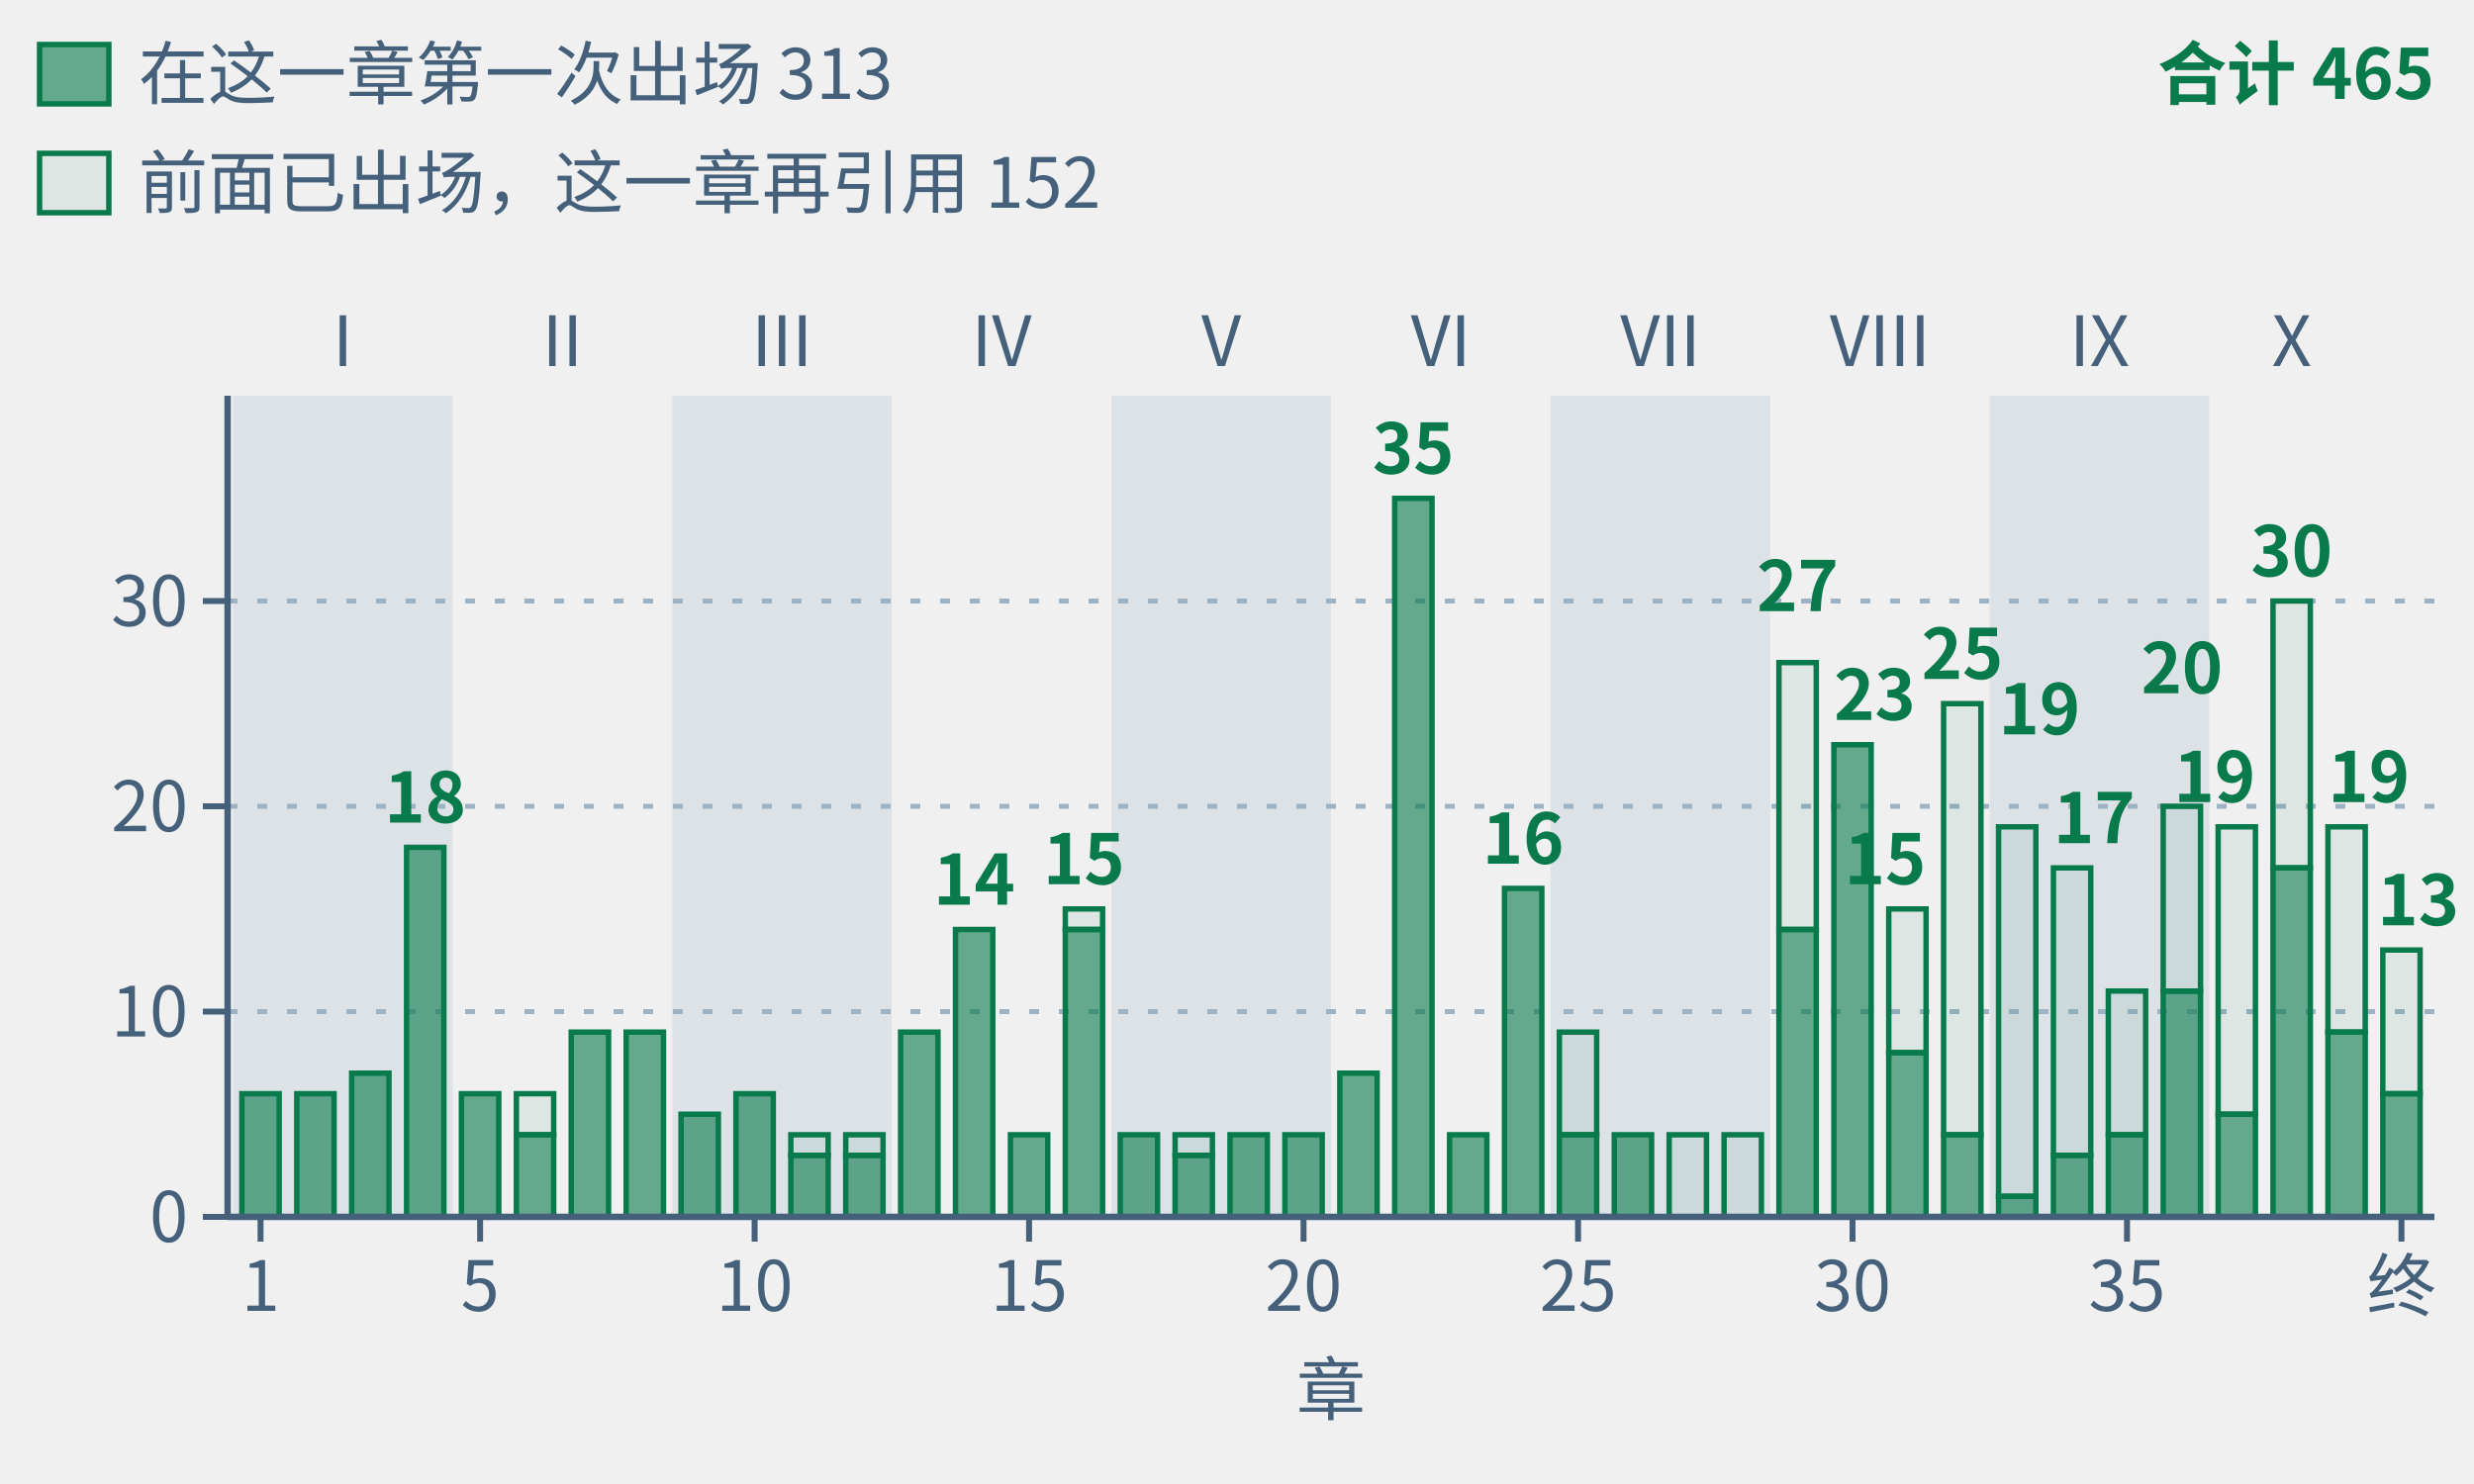
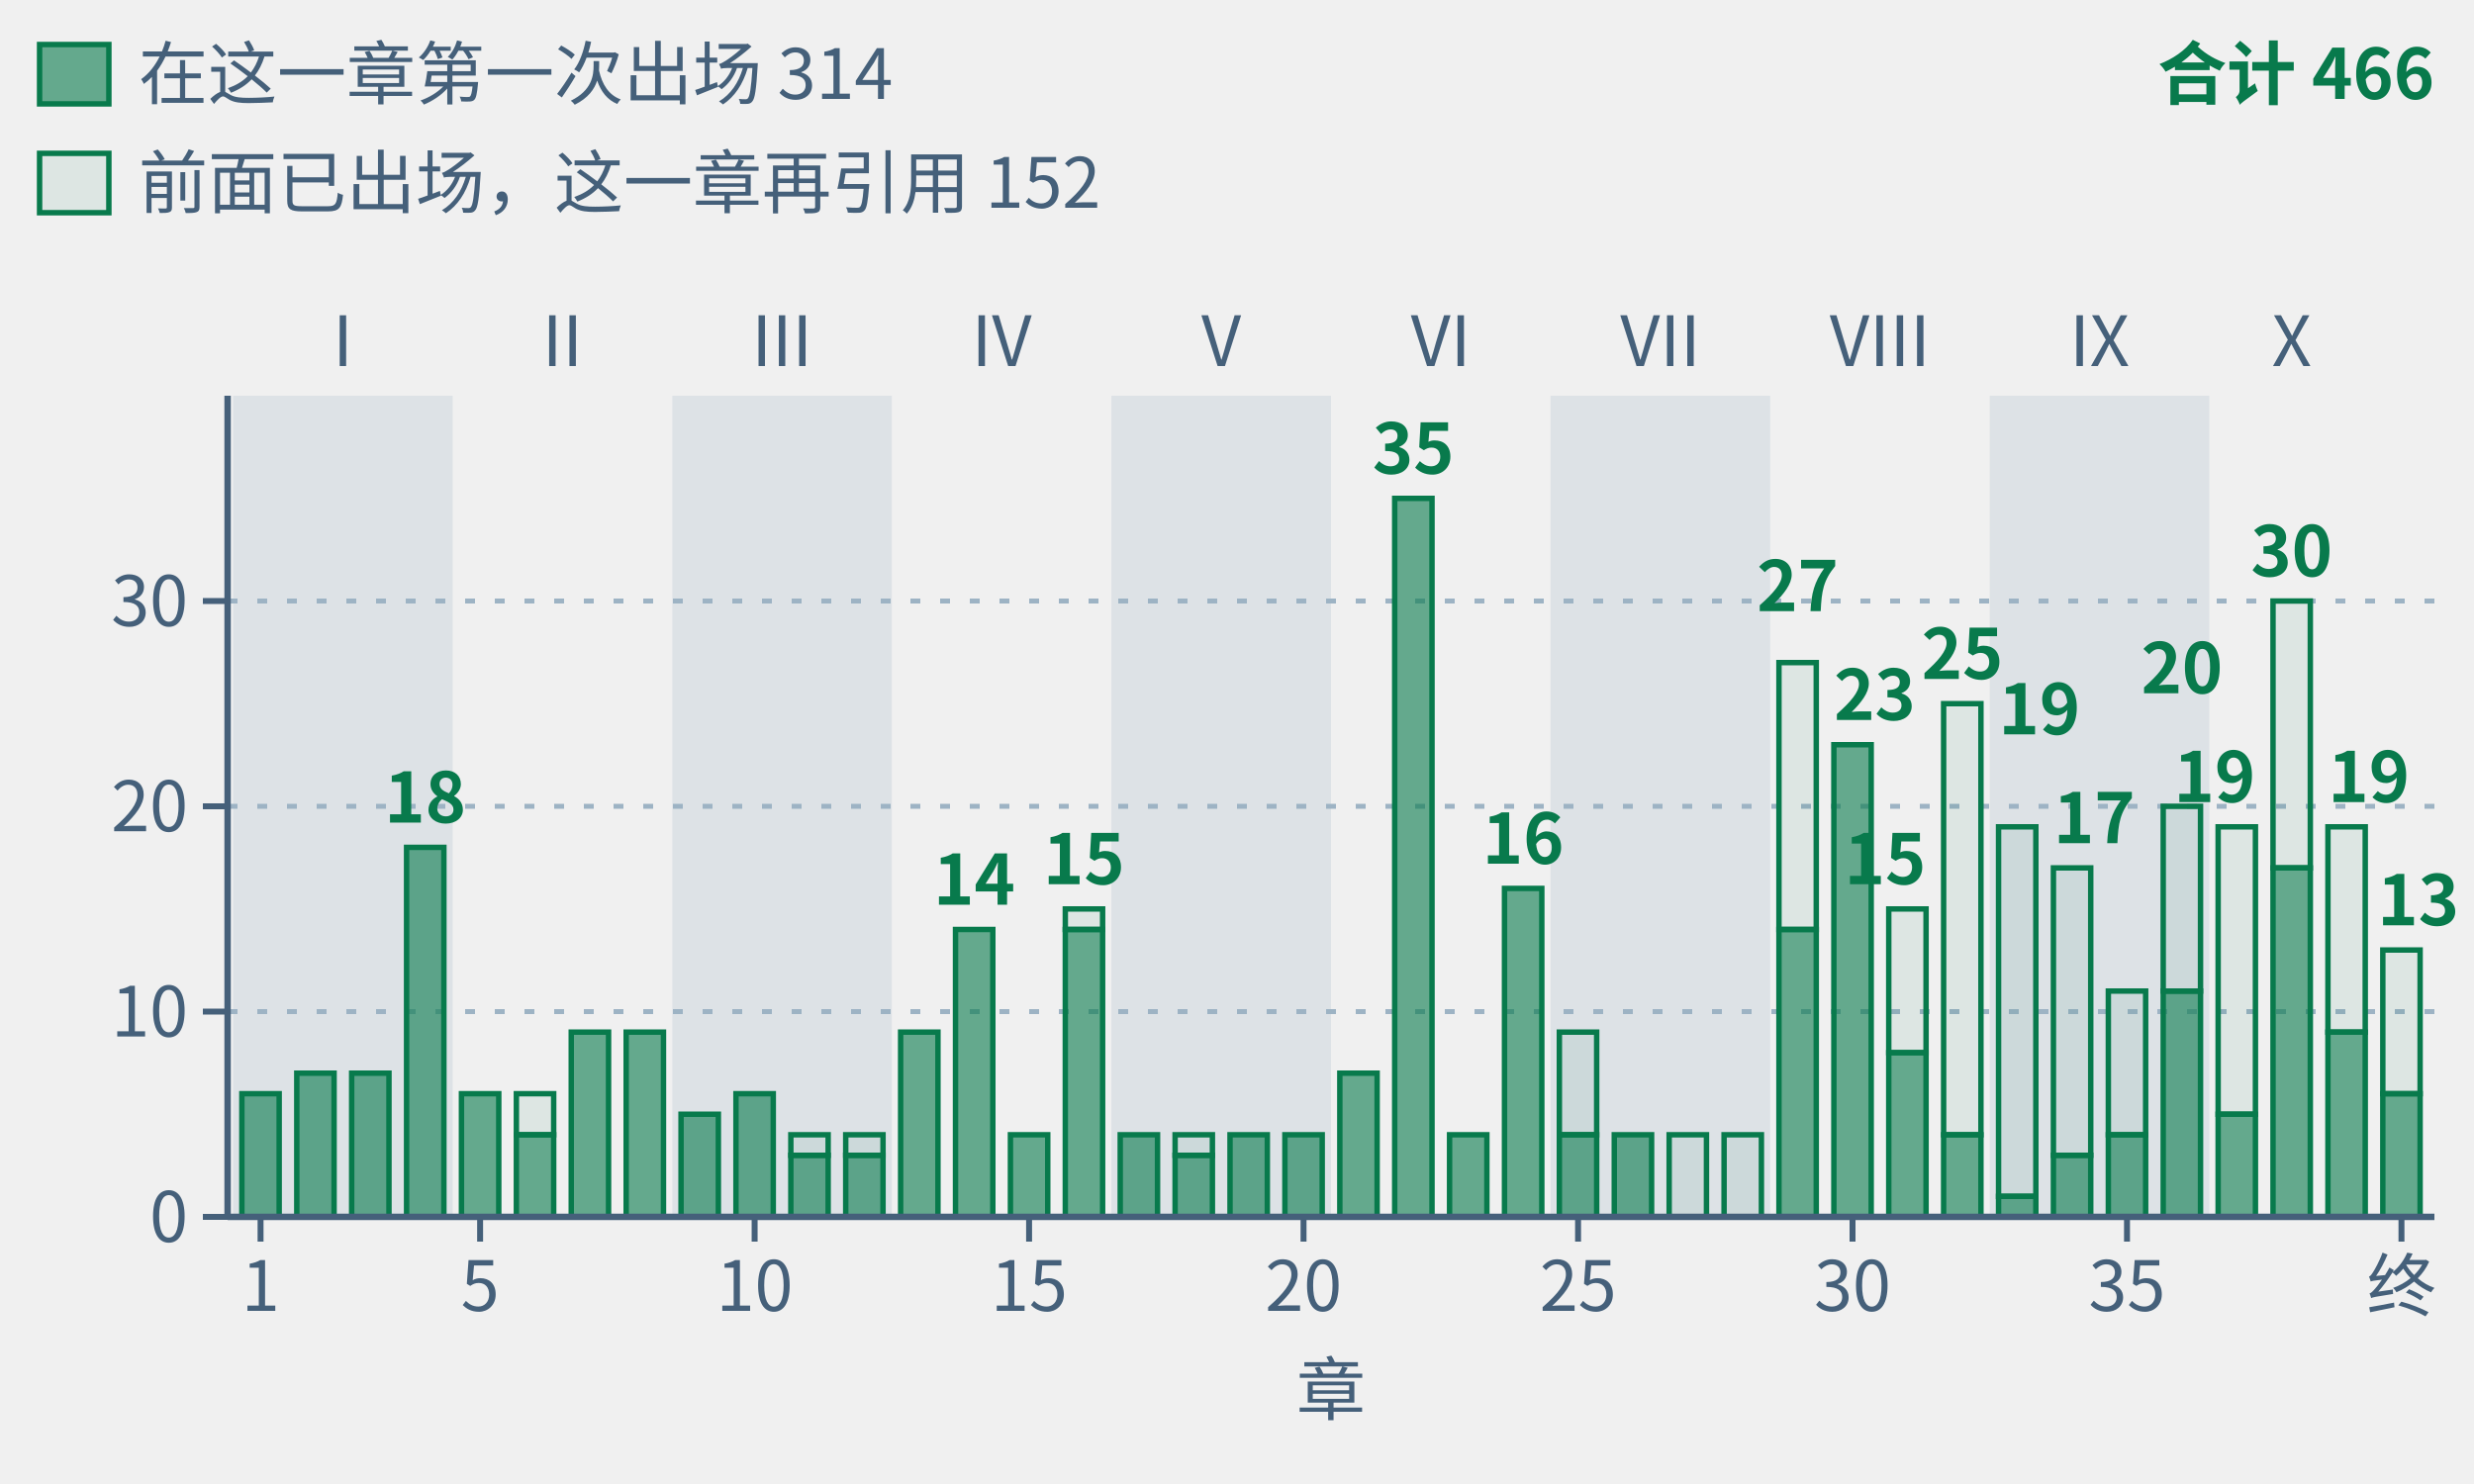
- <svg xmlns="http://www.w3.org/2000/svg" class="tr-fig" data-tr-fig="appc-theorems-by-chapter" data-lang="zh" viewBox="0 0 500 300" width="500" height="300" font-family="'Noto Sans SC', 'Noto Sans CJK SC', 'Source Sans 3', 'PingFang SC', 'Microsoft YaHei', system-ui, sans-serif" role="img" aria-label="按阅读顺序排列的 40 根绿色柱子，按部分组；各柱数该主章环境头引用的唯一冻结定理，子页面并入主章。合计 465 次，实心下段为本章首次出现的 313 条，空心上段为此前出现过的 152 条。跨主章复用重复计数。">
+ <svg xmlns="http://www.w3.org/2000/svg" class="tr-fig" data-tr-fig="appc-theorems-by-chapter" data-lang="zh" viewBox="0 0 500 300" width="500" height="300" font-family="'Noto Sans SC', 'Noto Sans CJK SC', 'Source Sans 3', 'PingFang SC', 'Microsoft YaHei', system-ui, sans-serif" role="img" aria-label="按阅读顺序排列的 40 根绿色柱子，按部分组；各柱数该主章环境头引用的唯一冻结定理，子页面并入主章。合计 466 次，实心下段为本章首次出现的 314 条，空心上段为此前出现过的 152 条。跨主章复用重复计数。">
  <style>.ts-ink{stroke:#0b1622}.tf-ink{fill:#0b1622}.ts-dim{stroke:#45607a}.tf-dim{fill:#45607a}.ts-faint{stroke:#9db3c4}.tf-faint{fill:#9db3c4}.ts-edge{stroke:#b9d0dd}.tf-edge{fill:#b9d0dd}.ts-hot{stroke:#5f9bb5}.tf-hot{fill:#5f9bb5}.ts-bg{stroke:#ffffff}.tf-bg{fill:#ffffff}.ts-panel{stroke:#eef5f9}.tf-panel{fill:#eef5f9}.ts-sheet{stroke:#f7fbfd}.tf-sheet{fill:#f7fbfd}.ts-cyan{stroke:#007c8a}.tf-cyan{fill:#007c8a}.ts-magenta{stroke:#b0128f}.tf-magenta{fill:#b0128f}.ts-amber{stroke:#946200}.tf-amber{fill:#946200}.ts-violet{stroke:#5a45c8}.tf-violet{fill:#5a45c8}.ts-ok{stroke:#087a4c}.tf-ok{fill:#087a4c}.ts-warn{stroke:#c21f3a}.tf-warn{fill:#c21f3a}.ts-blue{stroke:#1d5fd0}.tf-blue{fill:#1d5fd0}.ts-orange{stroke:#b85410}.tf-orange{fill:#b85410}.ts-sigma{stroke:#28405a}.tf-sigma{fill:#28405a}@media (prefers-color-scheme:dark){.ts-ink{stroke:#d4efff}.tf-ink{fill:#d4efff}.ts-dim{stroke:#6f8ea5}.tf-dim{fill:#6f8ea5}.ts-faint{stroke:#34506a}.tf-faint{fill:#34506a}.ts-edge{stroke:#143049}.tf-edge{fill:#143049}.ts-hot{stroke:#1f5d7c}.tf-hot{fill:#1f5d7c}.ts-bg{stroke:#03060c}.tf-bg{fill:#03060c}.ts-panel{stroke:#07101b}.tf-panel{fill:#07101b}.ts-sheet{stroke:#050c16}.tf-sheet{fill:#050c16}.ts-cyan{stroke:#19f0ff}.tf-cyan{fill:#19f0ff}.ts-magenta{stroke:#ff2fd0}.tf-magenta{fill:#ff2fd0}.ts-amber{stroke:#ffc83d}.tf-amber{fill:#ffc83d}.ts-violet{stroke:#9d8cff}.tf-violet{fill:#9d8cff}.ts-ok{stroke:#46ffb2}.tf-ok{fill:#46ffb2}.ts-warn{stroke:#ff5064}.tf-warn{fill:#ff5064}.ts-blue{stroke:#2a7bff}.tf-blue{fill:#2a7bff}.ts-orange{stroke:#ff8a3c}.tf-orange{fill:#ff8a3c}.ts-sigma{stroke:#cfe3ff}.tf-sigma{fill:#cfe3ff}}</style>
  <rect x="47.11" y="80" width="44.38" height="166" class="tf-faint" fill-opacity="0.22" />
  <text class="tf-dim" x="69.3" y="74" font-size="14" text-anchor="middle">I</text>
  <text class="tf-dim" x="113.68" y="74" font-size="14" text-anchor="middle">II</text>
  <rect x="135.87" y="80" width="44.38" height="166" class="tf-faint" fill-opacity="0.22" />
  <text class="tf-dim" x="158.05" y="74" font-size="14" text-anchor="middle">III</text>
  <text class="tf-dim" x="202.43" y="74" font-size="14" text-anchor="middle">IV</text>
  <rect x="224.62" y="80" width="44.38" height="166" class="tf-faint" fill-opacity="0.22" />
  <text class="tf-dim" x="246.81" y="74" font-size="14" text-anchor="middle">V</text>
  <text class="tf-dim" x="291.19" y="74" font-size="14" text-anchor="middle">VI</text>
  <rect x="313.38" y="80" width="44.38" height="166" class="tf-faint" fill-opacity="0.22" />
  <text class="tf-dim" x="335.57" y="74" font-size="14" text-anchor="middle">VII</text>
  <text class="tf-dim" x="379.95" y="74" font-size="14" text-anchor="middle">VIII</text>
  <rect x="402.13" y="80" width="44.38" height="166" class="tf-faint" fill-opacity="0.22" />
  <text class="tf-dim" x="424.32" y="74" font-size="14" text-anchor="middle">IX</text>
  <text class="tf-dim" x="463.15" y="74" font-size="14" text-anchor="middle">X</text>
  <line x1="46" y1="204.5" x2="492" y2="204.5" class="ts-faint" stroke-width="1" stroke-dasharray="2 4" fill="none" />
  <line x1="46" y1="163" x2="492" y2="163" class="ts-faint" stroke-width="1" stroke-dasharray="2 4" fill="none" />
  <line x1="46" y1="121.5" x2="492" y2="121.5" class="ts-faint" stroke-width="1" stroke-dasharray="2 4" fill="none" />
  <rect x="48.88" y="221.1" width="7.54" height="24.9" class="ts-ok tf-ok" stroke-width="1.1" fill-opacity="0.6" />
-   <rect x="59.98" y="221.1" width="7.54" height="24.9" class="ts-ok tf-ok" stroke-width="1.1" fill-opacity="0.6" />
+   <rect x="59.98" y="216.95" width="7.54" height="29.05" class="ts-ok tf-ok" stroke-width="1.1" fill-opacity="0.6" />
  <rect x="71.07" y="216.95" width="7.54" height="29.05" class="ts-ok tf-ok" stroke-width="1.1" fill-opacity="0.6" />
  <rect x="82.17" y="171.3" width="7.54" height="74.7" class="ts-ok tf-ok" stroke-width="1.1" fill-opacity="0.6" />
  <rect x="93.26" y="221.1" width="7.54" height="24.9" class="ts-ok tf-ok" stroke-width="1.1" fill-opacity="0.6" />
  <rect x="104.36" y="221.1" width="7.54" height="8.3" class="ts-ok tf-ok" stroke-width="1.1" fill-opacity="0.08" />
  <rect x="104.36" y="229.4" width="7.54" height="16.6" class="ts-ok tf-ok" stroke-width="1.1" fill-opacity="0.6" />
  <rect x="115.45" y="208.65" width="7.54" height="37.35" class="ts-ok tf-ok" stroke-width="1.1" fill-opacity="0.6" />
  <rect x="126.55" y="208.65" width="7.54" height="37.35" class="ts-ok tf-ok" stroke-width="1.1" fill-opacity="0.6" />
  <rect x="137.64" y="225.25" width="7.54" height="20.75" class="ts-ok tf-ok" stroke-width="1.1" fill-opacity="0.6" />
  <rect x="148.74" y="221.1" width="7.54" height="24.9" class="ts-ok tf-ok" stroke-width="1.1" fill-opacity="0.6" />
  <rect x="159.83" y="229.4" width="7.54" height="4.15" class="ts-ok tf-ok" stroke-width="1.1" fill-opacity="0.08" />
  <rect x="159.83" y="233.55" width="7.54" height="12.45" class="ts-ok tf-ok" stroke-width="1.1" fill-opacity="0.6" />
  <rect x="170.92" y="229.4" width="7.54" height="4.15" class="ts-ok tf-ok" stroke-width="1.1" fill-opacity="0.08" />
  <rect x="170.92" y="233.55" width="7.54" height="12.45" class="ts-ok tf-ok" stroke-width="1.1" fill-opacity="0.6" />
  <rect x="182.02" y="208.65" width="7.54" height="37.35" class="ts-ok tf-ok" stroke-width="1.1" fill-opacity="0.6" />
  <rect x="193.11" y="187.9" width="7.54" height="58.1" class="ts-ok tf-ok" stroke-width="1.1" fill-opacity="0.6" />
  <rect x="204.21" y="229.4" width="7.54" height="16.6" class="ts-ok tf-ok" stroke-width="1.1" fill-opacity="0.6" />
  <rect x="215.3" y="183.75" width="7.54" height="4.15" class="ts-ok tf-ok" stroke-width="1.1" fill-opacity="0.08" />
  <rect x="215.3" y="187.9" width="7.54" height="58.1" class="ts-ok tf-ok" stroke-width="1.1" fill-opacity="0.6" />
  <rect x="226.4" y="229.4" width="7.54" height="16.6" class="ts-ok tf-ok" stroke-width="1.1" fill-opacity="0.6" />
  <rect x="237.49" y="229.4" width="7.54" height="4.15" class="ts-ok tf-ok" stroke-width="1.1" fill-opacity="0.08" />
  <rect x="237.49" y="233.55" width="7.54" height="12.45" class="ts-ok tf-ok" stroke-width="1.1" fill-opacity="0.6" />
  <rect x="248.59" y="229.4" width="7.54" height="16.6" class="ts-ok tf-ok" stroke-width="1.1" fill-opacity="0.6" />
  <rect x="259.68" y="229.4" width="7.54" height="16.6" class="ts-ok tf-ok" stroke-width="1.1" fill-opacity="0.6" />
  <rect x="270.78" y="216.95" width="7.54" height="29.05" class="ts-ok tf-ok" stroke-width="1.1" fill-opacity="0.6" />
  <rect x="281.87" y="100.75" width="7.54" height="145.25" class="ts-ok tf-ok" stroke-width="1.1" fill-opacity="0.6" />
  <rect x="292.96" y="229.4" width="7.54" height="16.6" class="ts-ok tf-ok" stroke-width="1.1" fill-opacity="0.6" />
  <rect x="304.06" y="179.6" width="7.54" height="66.4" class="ts-ok tf-ok" stroke-width="1.1" fill-opacity="0.6" />
  <rect x="315.15" y="208.65" width="7.54" height="20.75" class="ts-ok tf-ok" stroke-width="1.1" fill-opacity="0.08" />
  <rect x="315.15" y="229.4" width="7.54" height="16.6" class="ts-ok tf-ok" stroke-width="1.1" fill-opacity="0.6" />
  <rect x="326.25" y="229.4" width="7.54" height="16.6" class="ts-ok tf-ok" stroke-width="1.1" fill-opacity="0.6" />
  <rect x="337.34" y="229.4" width="7.54" height="16.6" class="ts-ok tf-ok" stroke-width="1.1" fill-opacity="0.08" />
  <rect x="348.44" y="229.4" width="7.54" height="16.6" class="ts-ok tf-ok" stroke-width="1.1" fill-opacity="0.08" />
  <rect x="359.53" y="133.95" width="7.54" height="53.95" class="ts-ok tf-ok" stroke-width="1.1" fill-opacity="0.08" />
  <rect x="359.53" y="187.9" width="7.54" height="58.1" class="ts-ok tf-ok" stroke-width="1.1" fill-opacity="0.6" />
  <rect x="370.63" y="150.55" width="7.54" height="95.45" class="ts-ok tf-ok" stroke-width="1.1" fill-opacity="0.6" />
  <rect x="381.72" y="183.75" width="7.54" height="29.05" class="ts-ok tf-ok" stroke-width="1.1" fill-opacity="0.08" />
  <rect x="381.72" y="212.8" width="7.54" height="33.2" class="ts-ok tf-ok" stroke-width="1.1" fill-opacity="0.6" />
  <rect x="392.81" y="142.25" width="7.54" height="87.15" class="ts-ok tf-ok" stroke-width="1.1" fill-opacity="0.08" />
  <rect x="392.81" y="229.4" width="7.54" height="16.6" class="ts-ok tf-ok" stroke-width="1.1" fill-opacity="0.6" />
  <rect x="403.91" y="167.15" width="7.54" height="74.7" class="ts-ok tf-ok" stroke-width="1.1" fill-opacity="0.08" />
  <rect x="403.91" y="241.85" width="7.54" height="4.15" class="ts-ok tf-ok" stroke-width="1.1" fill-opacity="0.6" />
  <rect x="415" y="175.45" width="7.54" height="58.1" class="ts-ok tf-ok" stroke-width="1.1" fill-opacity="0.08" />
  <rect x="415" y="233.55" width="7.54" height="12.45" class="ts-ok tf-ok" stroke-width="1.1" fill-opacity="0.6" />
  <rect x="426.1" y="200.35" width="7.54" height="29.05" class="ts-ok tf-ok" stroke-width="1.1" fill-opacity="0.08" />
  <rect x="426.1" y="229.4" width="7.54" height="16.6" class="ts-ok tf-ok" stroke-width="1.1" fill-opacity="0.6" />
  <rect x="437.19" y="163" width="7.54" height="37.35" class="ts-ok tf-ok" stroke-width="1.1" fill-opacity="0.08" />
  <rect x="437.19" y="200.35" width="7.54" height="45.65" class="ts-ok tf-ok" stroke-width="1.1" fill-opacity="0.6" />
  <rect x="448.29" y="167.15" width="7.54" height="58.1" class="ts-ok tf-ok" stroke-width="1.1" fill-opacity="0.08" />
  <rect x="448.29" y="225.25" width="7.54" height="20.75" class="ts-ok tf-ok" stroke-width="1.1" fill-opacity="0.6" />
  <rect x="459.38" y="121.5" width="7.54" height="53.95" class="ts-ok tf-ok" stroke-width="1.1" fill-opacity="0.08" />
  <rect x="459.38" y="175.45" width="7.54" height="70.55" class="ts-ok tf-ok" stroke-width="1.1" fill-opacity="0.6" />
  <rect x="470.48" y="167.15" width="7.54" height="41.5" class="ts-ok tf-ok" stroke-width="1.1" fill-opacity="0.08" />
  <rect x="470.48" y="208.65" width="7.54" height="37.35" class="ts-ok tf-ok" stroke-width="1.1" fill-opacity="0.6" />
  <rect x="481.57" y="192.05" width="7.54" height="29.05" class="ts-ok tf-ok" stroke-width="1.1" fill-opacity="0.08" />
  <rect x="481.57" y="221.1" width="7.54" height="24.9" class="ts-ok tf-ok" stroke-width="1.1" fill-opacity="0.6" />
  <text class="tf-ok" x="85.94" y="166.3" font-size="14" text-anchor="middle" font-weight="600">18</text>
  <text class="tf-ok" x="196.89" y="182.9" font-size="14" text-anchor="middle" font-weight="600">14</text>
  <text class="tf-ok" x="219.07" y="178.75" font-size="14" text-anchor="middle" font-weight="600">15</text>
  <text class="tf-ok" x="285.64" y="95.75" font-size="14" text-anchor="middle" font-weight="600">35</text>
  <text class="tf-ok" x="307.83" y="174.6" font-size="14" text-anchor="middle" font-weight="600">16</text>
  <text class="tf-ok" x="363.3" y="123.55" font-size="14" text-anchor="middle" font-weight="600">27</text>
  <text class="tf-ok" x="370.63" y="145.55" font-size="14" font-weight="600">23</text>
  <text class="tf-ok" x="389.26" y="178.75" font-size="14" text-anchor="end" font-weight="600">15</text>
  <text class="tf-ok" x="396.59" y="137.25" font-size="14" text-anchor="middle" font-weight="600">25</text>
  <text class="tf-ok" x="403.91" y="148.45" font-size="14" font-weight="600">19</text>
  <text class="tf-ok" x="415" y="170.45" font-size="14" font-weight="600">17</text>
  <text class="tf-ok" x="440.97" y="140.15" font-size="14" text-anchor="middle" font-weight="600">20</text>
  <text class="tf-ok" x="455.83" y="162.15" font-size="14" text-anchor="end" font-weight="600">19</text>
  <text class="tf-ok" x="463.15" y="116.5" font-size="14" text-anchor="middle" font-weight="600">30</text>
  <text class="tf-ok" x="470.48" y="162.15" font-size="14" font-weight="600">19</text>
  <text class="tf-ok" x="497" y="187.05" font-size="14" text-anchor="end" font-weight="600">13</text>
  <line x1="46" y1="246" x2="492" y2="246" class="ts-dim" stroke-width="1.3" fill="none" />
  <line x1="52.66" y1="246" x2="52.66" y2="251" class="ts-dim" stroke-width="1.2" fill="none" />
  <text class="tf-dim" x="52.66" y="265" font-size="14" text-anchor="middle">1</text>
  <line x1="97.03" y1="246" x2="97.03" y2="251" class="ts-dim" stroke-width="1.2" fill="none" />
  <text class="tf-dim" x="97.03" y="265" font-size="14" text-anchor="middle">5</text>
  <line x1="152.51" y1="246" x2="152.51" y2="251" class="ts-dim" stroke-width="1.2" fill="none" />
  <text class="tf-dim" x="152.51" y="265" font-size="14" text-anchor="middle">10</text>
  <line x1="207.98" y1="246" x2="207.98" y2="251" class="ts-dim" stroke-width="1.2" fill="none" />
  <text class="tf-dim" x="207.98" y="265" font-size="14" text-anchor="middle">15</text>
  <line x1="263.45" y1="246" x2="263.45" y2="251" class="ts-dim" stroke-width="1.2" fill="none" />
  <text class="tf-dim" x="263.45" y="265" font-size="14" text-anchor="middle">20</text>
  <line x1="318.93" y1="246" x2="318.93" y2="251" class="ts-dim" stroke-width="1.2" fill="none" />
  <text class="tf-dim" x="318.93" y="265" font-size="14" text-anchor="middle">25</text>
  <line x1="374.4" y1="246" x2="374.4" y2="251" class="ts-dim" stroke-width="1.2" fill="none" />
  <text class="tf-dim" x="374.4" y="265" font-size="14" text-anchor="middle">30</text>
  <line x1="429.87" y1="246" x2="429.87" y2="251" class="ts-dim" stroke-width="1.2" fill="none" />
  <text class="tf-dim" x="429.87" y="265" font-size="14" text-anchor="middle">35</text>
  <line x1="485.34" y1="246" x2="485.34" y2="251" class="ts-dim" stroke-width="1.2" fill="none" />
  <text class="tf-dim" x="485.34" y="265" font-size="14" text-anchor="middle">终</text>
  <text class="tf-dim" x="269" y="286" font-size="14" text-anchor="middle">章</text>
  <line x1="46" y1="80" x2="46" y2="246" class="ts-dim" stroke-width="1.3" fill="none" />
  <line x1="41" y1="246" x2="46" y2="246" class="ts-dim" stroke-width="1.2" fill="none" />
  <text class="tf-dim" x="38" y="251.04" font-size="14" text-anchor="end">0</text>
  <line x1="41" y1="204.5" x2="46" y2="204.5" class="ts-dim" stroke-width="1.2" fill="none" />
  <text class="tf-dim" x="38" y="209.54" font-size="14" text-anchor="end">10</text>
  <line x1="41" y1="163" x2="46" y2="163" class="ts-dim" stroke-width="1.2" fill="none" />
  <text class="tf-dim" x="38" y="168.04" font-size="14" text-anchor="end">20</text>
  <line x1="41" y1="121.5" x2="46" y2="121.5" class="ts-dim" stroke-width="1.2" fill="none" />
  <text class="tf-dim" x="38" y="126.54" font-size="14" text-anchor="end">30</text>
  <rect x="8" y="9" width="14" height="12" class="ts-ok tf-ok" stroke-width="1.1" fill-opacity="0.6" />
-   <text class="tf-dim" x="28" y="20" font-size="14">在这一章第一次出场 313</text>
+   <text class="tf-dim" x="28" y="20" font-size="14">在这一章第一次出场 314</text>
  <rect x="8" y="31" width="14" height="12" class="ts-ok tf-ok" stroke-width="1.1" fill-opacity="0.08" />
  <text class="tf-dim" x="28" y="42" font-size="14">前面已出场，这一章再引用 152</text>
-   <text class="tf-ok" x="492" y="20" font-size="14" text-anchor="end" font-weight="600">合计 465</text>
+   <text class="tf-ok" x="492" y="20" font-size="14" text-anchor="end" font-weight="600">合计 466</text>
</svg>
